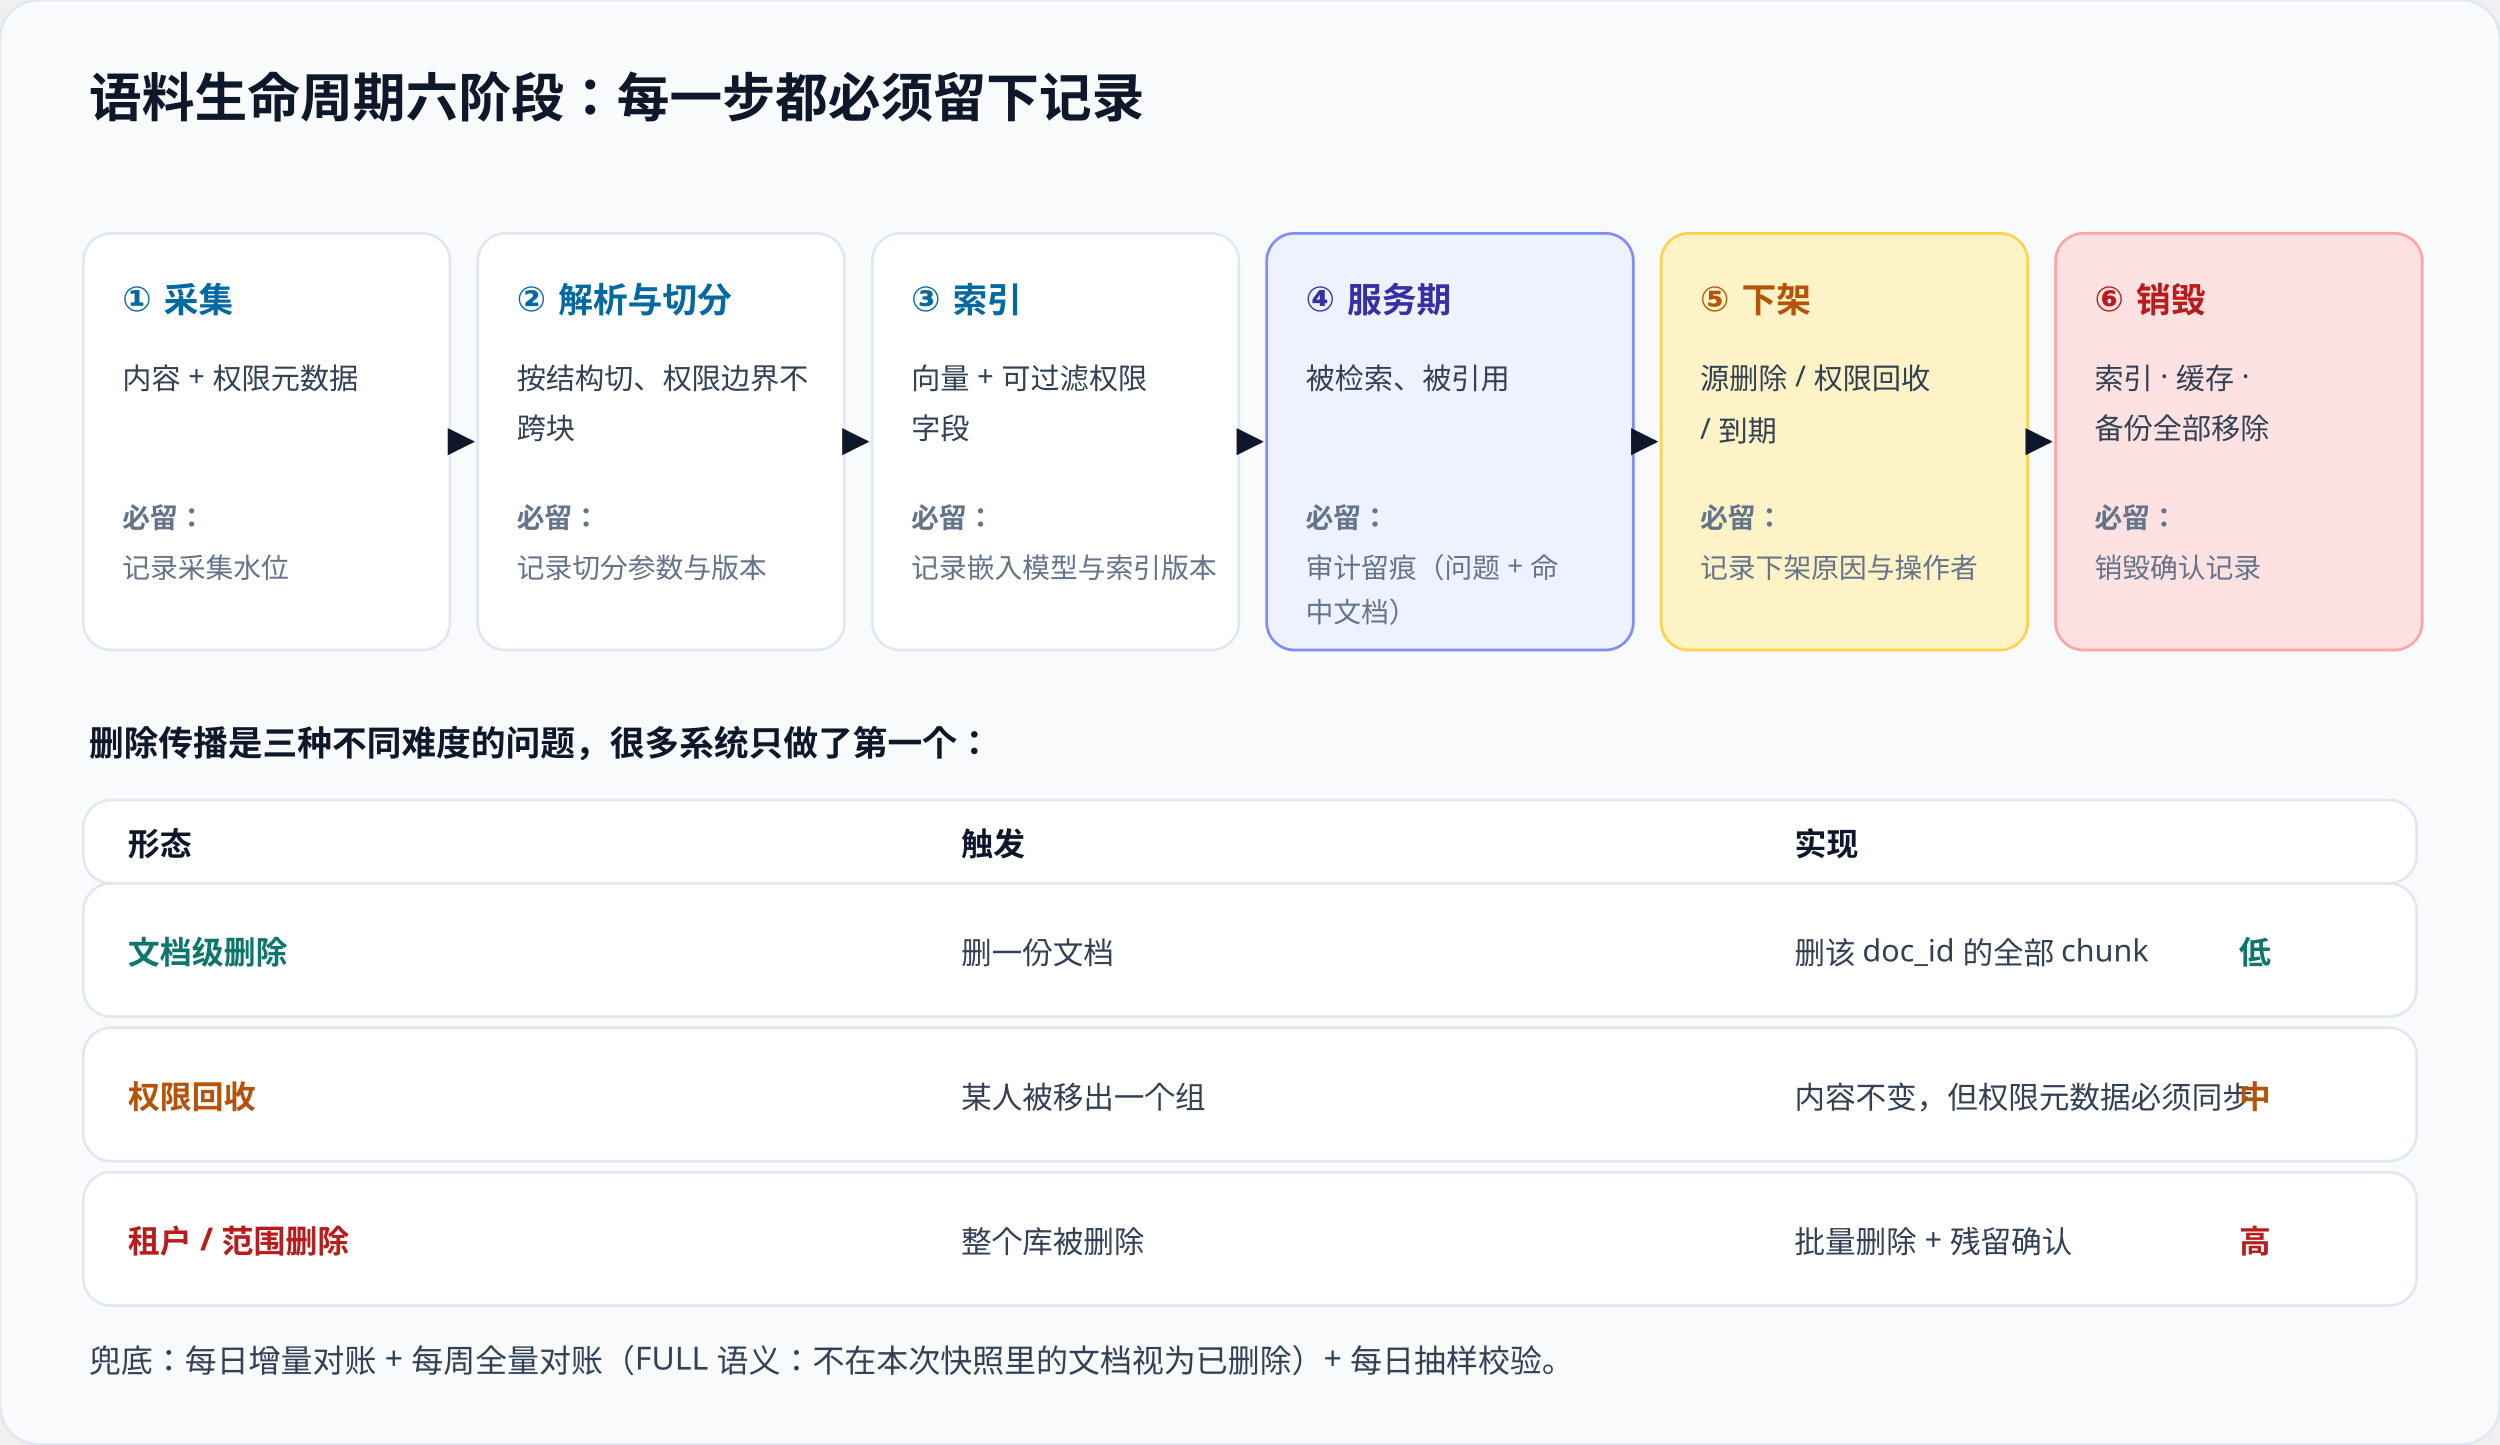
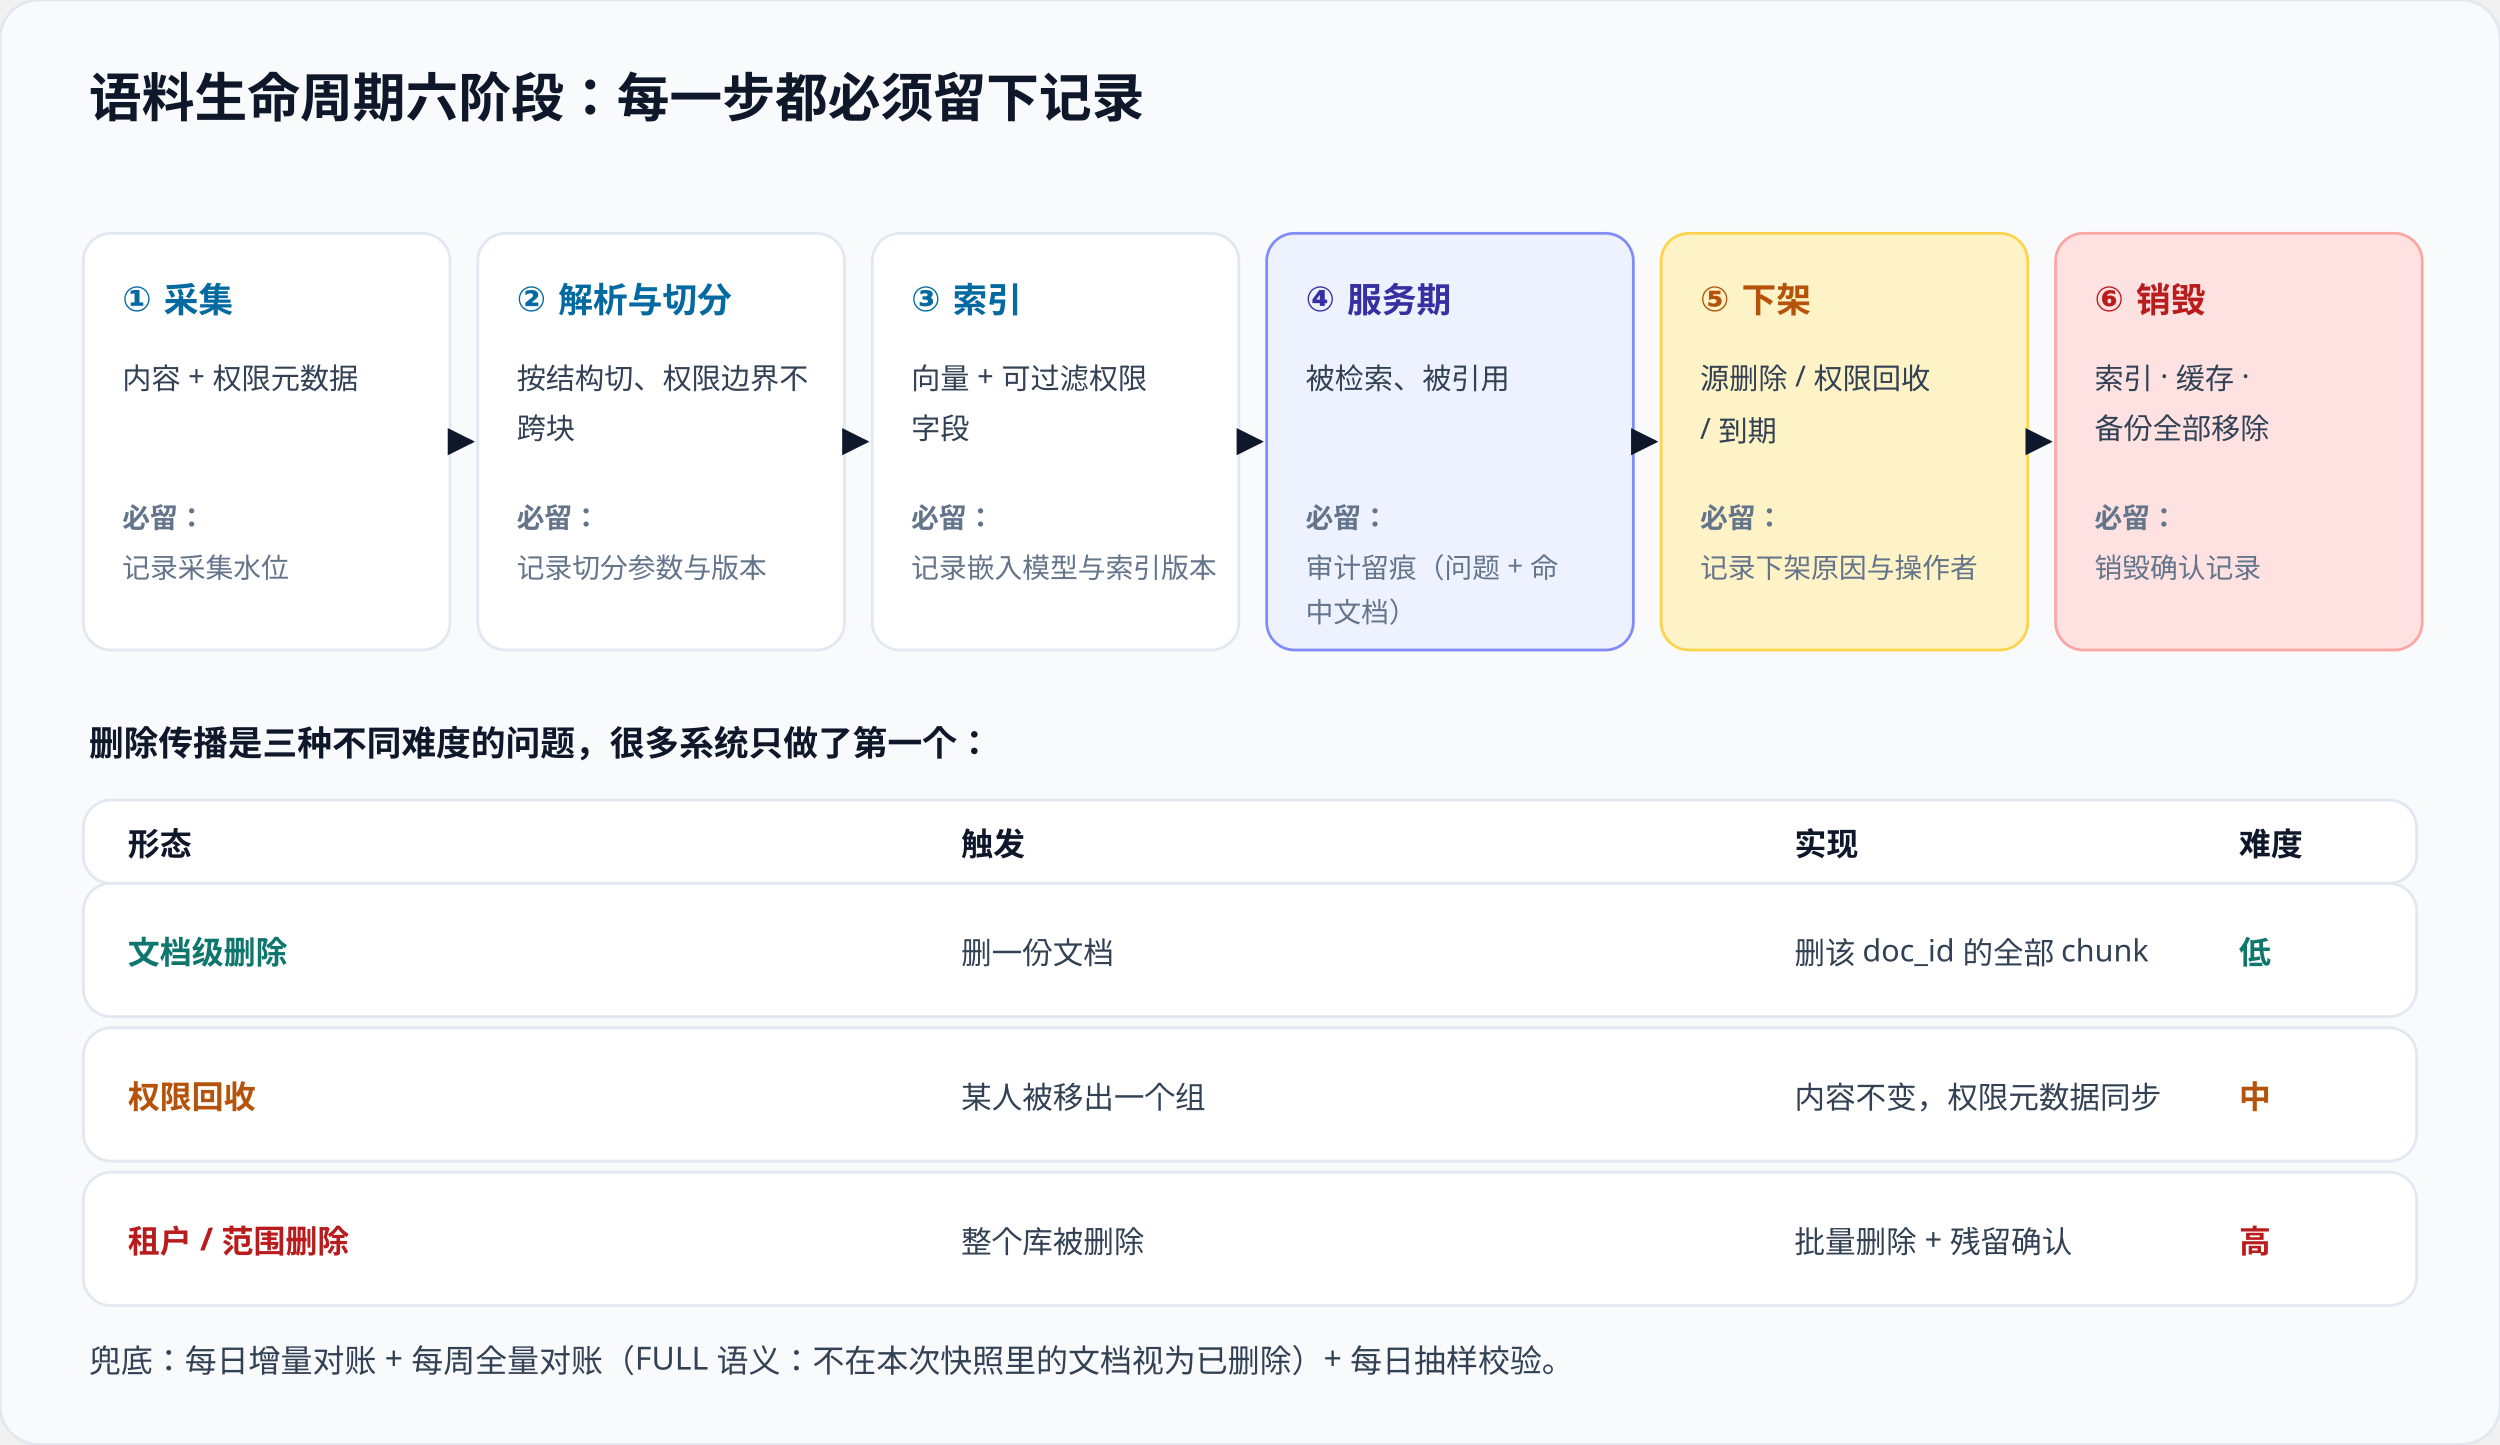
<svg xmlns="http://www.w3.org/2000/svg" viewBox="0 0 900 520" width="900" height="520" role="img" aria-label="企业知识库语料生命周期六阶段：采集、解析切分、索引、服务期、下架、销毁">
  <defs>
    <marker id="ar" viewBox="0 0 10 10" refX="9" refY="5" markerWidth="7" markerHeight="7" orient="auto-start-reverse">
      <path d="M 0 0 L 10 5 L 0 10 z" fill="#0f172a" />
    </marker>
  </defs>
  <rect x="0" y="0" width="900" height="520" rx="14" fill="#f8fafc" stroke="#e2e8f0" />
  <text x="32" y="42" font-family="system-ui, sans-serif" font-size="19" font-weight="700" fill="#0f172a">语料生命周期六阶段：每一步都必须留下记录</text>
  <rect x="30" y="84" width="132" height="150" rx="10" fill="#ffffff" stroke="#e2e8f0" />
  <text x="44" y="112" font-family="system-ui, sans-serif" font-size="12.5" font-weight="700" fill="#0369a1" text-anchor="start">① 采集</text>
  <text x="44" y="140" font-family="system-ui, sans-serif" font-size="10.5" font-weight="400" fill="#334155" text-anchor="start">内容 + 权限元数据</text>
  <text x="44" y="158" font-family="system-ui, sans-serif" font-size="10.5" font-weight="400" fill="#334155" text-anchor="start" />
  <text x="44" y="190" font-family="system-ui, sans-serif" font-size="10" font-weight="700" fill="#64748b" text-anchor="start">必留：</text>
  <text x="44" y="208" font-family="system-ui, sans-serif" font-size="10" font-weight="400" fill="#64748b" text-anchor="start">记录采集水位</text>
  <text x="44" y="224" font-family="system-ui, sans-serif" font-size="10" font-weight="400" fill="#64748b" text-anchor="start" />
  <path d="M 162 159 L 170 159" stroke="#94a3b8" stroke-width="1.4" marker-end="url(#ar)" />
  <rect x="172" y="84" width="132" height="150" rx="10" fill="#ffffff" stroke="#e2e8f0" />
  <text x="186" y="112" font-family="system-ui, sans-serif" font-size="12.5" font-weight="700" fill="#0369a1" text-anchor="start">② 解析与切分</text>
  <text x="186" y="140" font-family="system-ui, sans-serif" font-size="10.5" font-weight="400" fill="#334155" text-anchor="start">按结构切、权限边界不</text>
  <text x="186" y="158" font-family="system-ui, sans-serif" font-size="10.5" font-weight="400" fill="#334155" text-anchor="start">跨块</text>
  <text x="186" y="190" font-family="system-ui, sans-serif" font-size="10" font-weight="700" fill="#64748b" text-anchor="start">必留：</text>
  <text x="186" y="208" font-family="system-ui, sans-serif" font-size="10" font-weight="400" fill="#64748b" text-anchor="start">记录切分参数与版本</text>
  <text x="186" y="224" font-family="system-ui, sans-serif" font-size="10" font-weight="400" fill="#64748b" text-anchor="start" />
  <path d="M 304 159 L 312 159" stroke="#94a3b8" stroke-width="1.4" marker-end="url(#ar)" />
  <rect x="314" y="84" width="132" height="150" rx="10" fill="#ffffff" stroke="#e2e8f0" />
  <text x="328" y="112" font-family="system-ui, sans-serif" font-size="12.5" font-weight="700" fill="#0369a1" text-anchor="start">③ 索引</text>
  <text x="328" y="140" font-family="system-ui, sans-serif" font-size="10.5" font-weight="400" fill="#334155" text-anchor="start">向量 + 可过滤权限</text>
  <text x="328" y="158" font-family="system-ui, sans-serif" font-size="10.5" font-weight="400" fill="#334155" text-anchor="start">字段</text>
  <text x="328" y="190" font-family="system-ui, sans-serif" font-size="10" font-weight="700" fill="#64748b" text-anchor="start">必留：</text>
  <text x="328" y="208" font-family="system-ui, sans-serif" font-size="10" font-weight="400" fill="#64748b" text-anchor="start">记录嵌入模型与索引版本</text>
  <text x="328" y="224" font-family="system-ui, sans-serif" font-size="10" font-weight="400" fill="#64748b" text-anchor="start" />
  <path d="M 446 159 L 454 159" stroke="#94a3b8" stroke-width="1.4" marker-end="url(#ar)" />
  <rect x="456" y="84" width="132" height="150" rx="10" fill="#eef2ff" stroke="#818cf8" />
  <text x="470" y="112" font-family="system-ui, sans-serif" font-size="12.5" font-weight="700" fill="#3730a3" text-anchor="start">④ 服务期</text>
  <text x="470" y="140" font-family="system-ui, sans-serif" font-size="10.5" font-weight="400" fill="#334155" text-anchor="start">被检索、被引用</text>
  <text x="470" y="158" font-family="system-ui, sans-serif" font-size="10.5" font-weight="400" fill="#334155" text-anchor="start" />
  <text x="470" y="190" font-family="system-ui, sans-serif" font-size="10" font-weight="700" fill="#64748b" text-anchor="start">必留：</text>
  <text x="470" y="208" font-family="system-ui, sans-serif" font-size="10" font-weight="400" fill="#64748b" text-anchor="start">审计留痕（问题 + 命</text>
  <text x="470" y="224" font-family="system-ui, sans-serif" font-size="10" font-weight="400" fill="#64748b" text-anchor="start">中文档）</text>
  <path d="M 588 159 L 596 159" stroke="#94a3b8" stroke-width="1.4" marker-end="url(#ar)" />
  <rect x="598" y="84" width="132" height="150" rx="10" fill="#fef3c7" stroke="#fcd34d" />
  <text x="612" y="112" font-family="system-ui, sans-serif" font-size="12.5" font-weight="700" fill="#b45309" text-anchor="start">⑤ 下架</text>
  <text x="612" y="140" font-family="system-ui, sans-serif" font-size="10.5" font-weight="400" fill="#334155" text-anchor="start">源删除 / 权限回收</text>
  <text x="612" y="158" font-family="system-ui, sans-serif" font-size="10.5" font-weight="400" fill="#334155" text-anchor="start"> / 到期</text>
  <text x="612" y="190" font-family="system-ui, sans-serif" font-size="10" font-weight="700" fill="#64748b" text-anchor="start">必留：</text>
  <text x="612" y="208" font-family="system-ui, sans-serif" font-size="10" font-weight="400" fill="#64748b" text-anchor="start">记录下架原因与操作者</text>
  <text x="612" y="224" font-family="system-ui, sans-serif" font-size="10" font-weight="400" fill="#64748b" text-anchor="start" />
  <path d="M 730 159 L 738 159" stroke="#94a3b8" stroke-width="1.4" marker-end="url(#ar)" />
  <rect x="740" y="84" width="132" height="150" rx="10" fill="#fee2e2" stroke="#fca5a5" />
  <text x="754" y="112" font-family="system-ui, sans-serif" font-size="12.5" font-weight="700" fill="#b91c1c" text-anchor="start">⑥ 销毁</text>
  <text x="754" y="140" font-family="system-ui, sans-serif" font-size="10.5" font-weight="400" fill="#334155" text-anchor="start">索引 · 缓存 · </text>
  <text x="754" y="158" font-family="system-ui, sans-serif" font-size="10.5" font-weight="400" fill="#334155" text-anchor="start">备份全部移除</text>
  <text x="754" y="190" font-family="system-ui, sans-serif" font-size="10" font-weight="700" fill="#64748b" text-anchor="start">必留：</text>
  <text x="754" y="208" font-family="system-ui, sans-serif" font-size="10" font-weight="400" fill="#64748b" text-anchor="start">销毁确认记录</text>
  <text x="754" y="224" font-family="system-ui, sans-serif" font-size="10" font-weight="400" fill="#64748b" text-anchor="start" />
  <text x="32" y="272" font-family="system-ui, sans-serif" font-size="12.5" font-weight="700" fill="#0f172a" text-anchor="start">删除传播是三种不同难度的问题，很多系统只做了第一个：</text>
  <rect x="30" y="288" width="840" height="30" rx="10" fill="#ffffff" stroke="#e2e8f0" />
  <text x="46" y="308" font-family="system-ui, sans-serif" font-size="11.5" font-weight="700" fill="#0f172a" text-anchor="start">形态</text>
  <text x="346" y="308" font-family="system-ui, sans-serif" font-size="11.5" font-weight="700" fill="#0f172a" text-anchor="start">触发</text>
  <text x="646" y="308" font-family="system-ui, sans-serif" font-size="11.5" font-weight="700" fill="#0f172a" text-anchor="start">实现</text>
-   <text x="946" y="308" font-family="system-ui, sans-serif" font-size="11.5" font-weight="700" fill="#0f172a" text-anchor="start">难度</text>
+   <text x="806" y="308" font-family="system-ui, sans-serif" font-size="11.5" font-weight="700" fill="#0f172a" text-anchor="start">难度</text>
  <rect x="30" y="318" width="840" height="48" rx="10" fill="#ffffff" stroke="#e2e8f0" />
  <text x="46" y="347" font-family="system-ui, sans-serif" font-size="11.5" font-weight="700" fill="#0f766e" text-anchor="start">文档级删除</text>
  <text x="346" y="347" font-family="system-ui, sans-serif" font-size="11" font-weight="400" fill="#334155" text-anchor="start">删一份文档</text>
  <text x="646" y="347" font-family="system-ui, sans-serif" font-size="11" font-weight="400" fill="#334155" text-anchor="start">删该 doc_id 的全部 chunk</text>
  <text x="806" y="347" font-family="system-ui, sans-serif" font-size="11.5" font-weight="700" fill="#0f766e" text-anchor="start">低</text>
  <rect x="30" y="370" width="840" height="48" rx="10" fill="#ffffff" stroke="#e2e8f0" />
  <text x="46" y="399" font-family="system-ui, sans-serif" font-size="11.5" font-weight="700" fill="#b45309" text-anchor="start">权限回收</text>
  <text x="346" y="399" font-family="system-ui, sans-serif" font-size="11" font-weight="400" fill="#334155" text-anchor="start">某人被移出一个组</text>
-   <text x="646" y="399" font-family="system-ui, sans-serif" font-size="11" font-weight="400" fill="#334155" text-anchor="start">内容不变，但权限元数据必须同步</text>
+   <text x="646" y="399" font-family="system-ui, sans-serif" font-size="11" font-weight="400" fill="#334155" text-anchor="start">内容不变，权限元数据同步</text>
  <text x="806" y="399" font-family="system-ui, sans-serif" font-size="11.5" font-weight="700" fill="#b45309" text-anchor="start">中</text>
  <rect x="30" y="422" width="840" height="48" rx="10" fill="#ffffff" stroke="#e2e8f0" />
  <text x="46" y="451" font-family="system-ui, sans-serif" font-size="11.5" font-weight="700" fill="#b91c1c" text-anchor="start">租户 / 范围删除</text>
  <text x="346" y="451" font-family="system-ui, sans-serif" font-size="11" font-weight="400" fill="#334155" text-anchor="start">整个库被删除</text>
  <text x="646" y="451" font-family="system-ui, sans-serif" font-size="11" font-weight="400" fill="#334155" text-anchor="start">批量删除 + 残留确认</text>
  <text x="806" y="451" font-family="system-ui, sans-serif" font-size="11.5" font-weight="700" fill="#b91c1c" text-anchor="start">高</text>
  <text x="32" y="494" font-family="system-ui, sans-serif" font-size="11.5" font-weight="400" fill="#334155" text-anchor="start">兜底：每日增量对账 + 每周全量对账（FULL 语义：不在本次快照里的文档视为已删除）+ 每日抽样校验。</text>
</svg>
